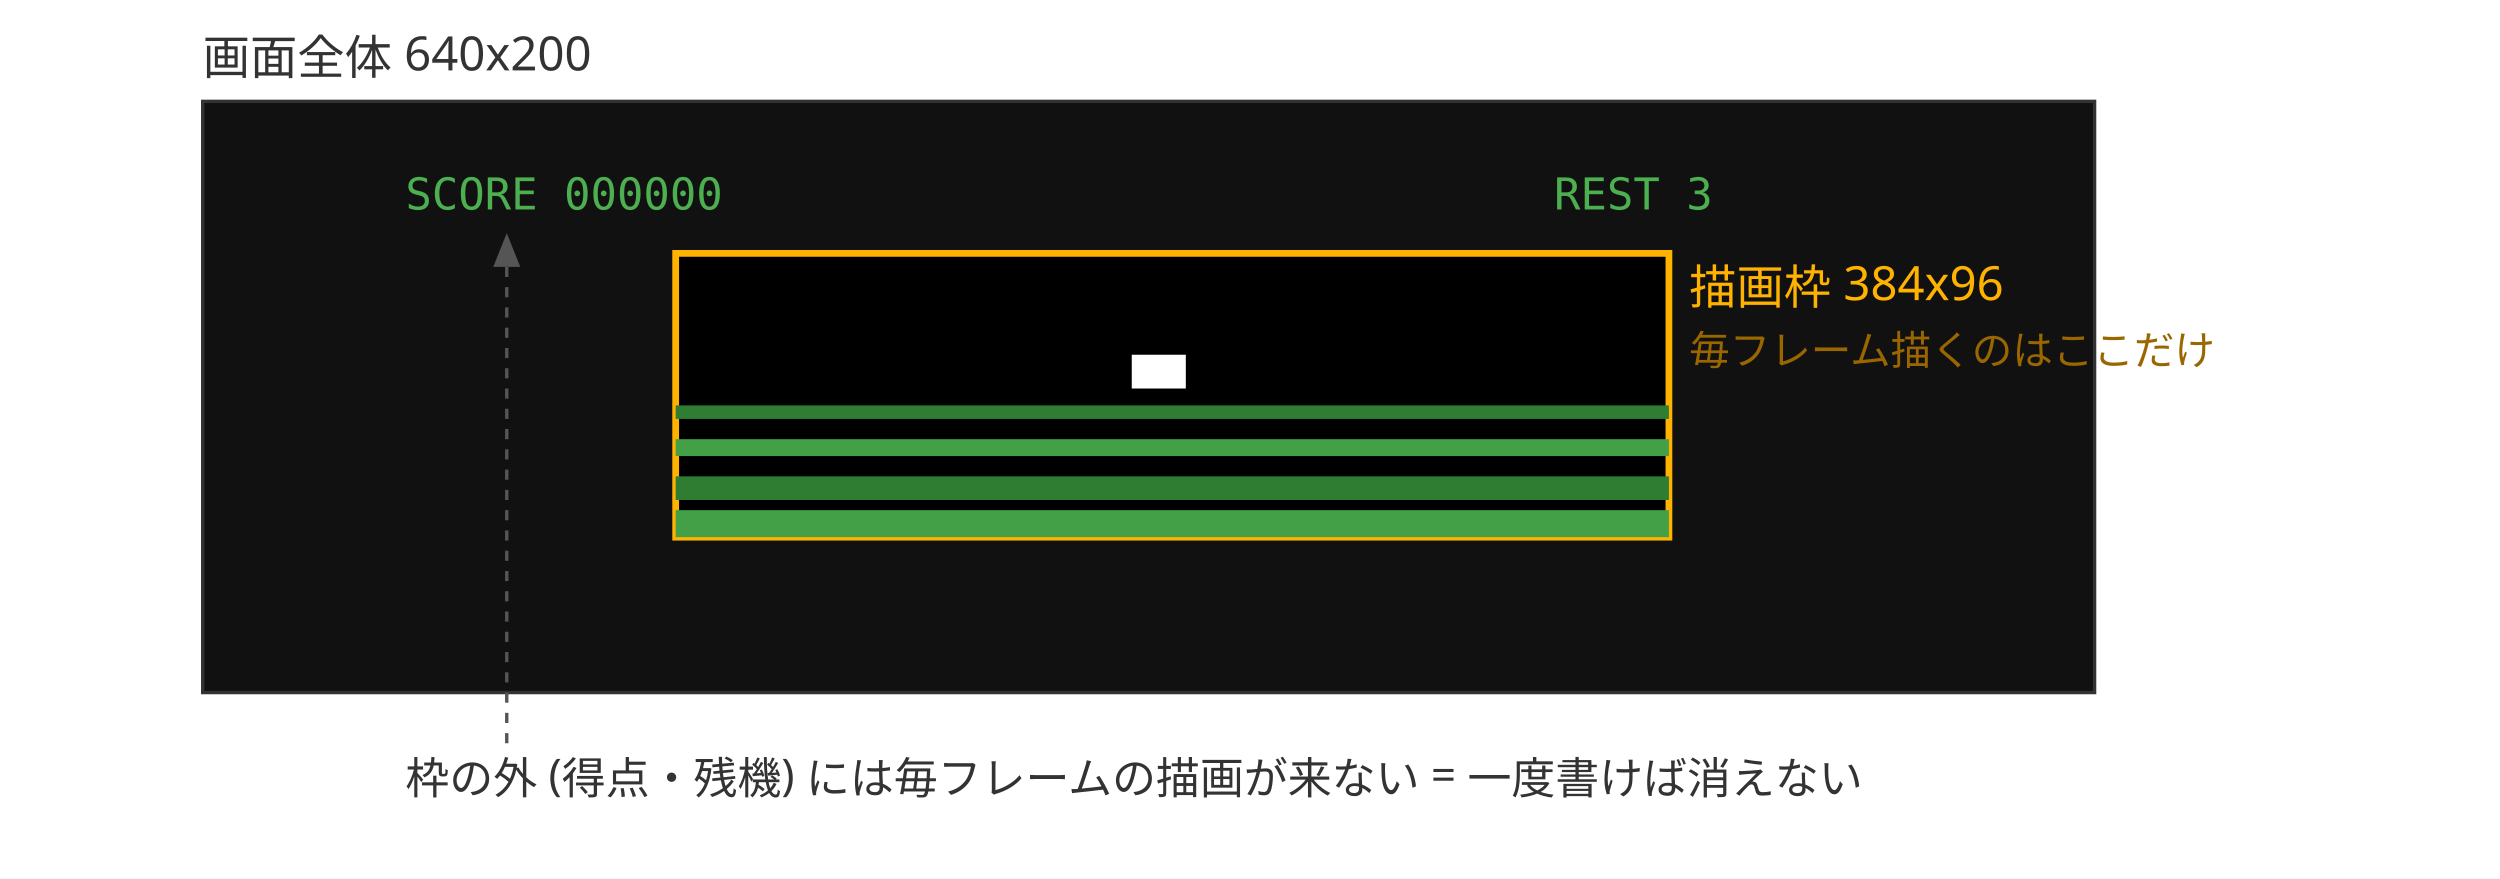
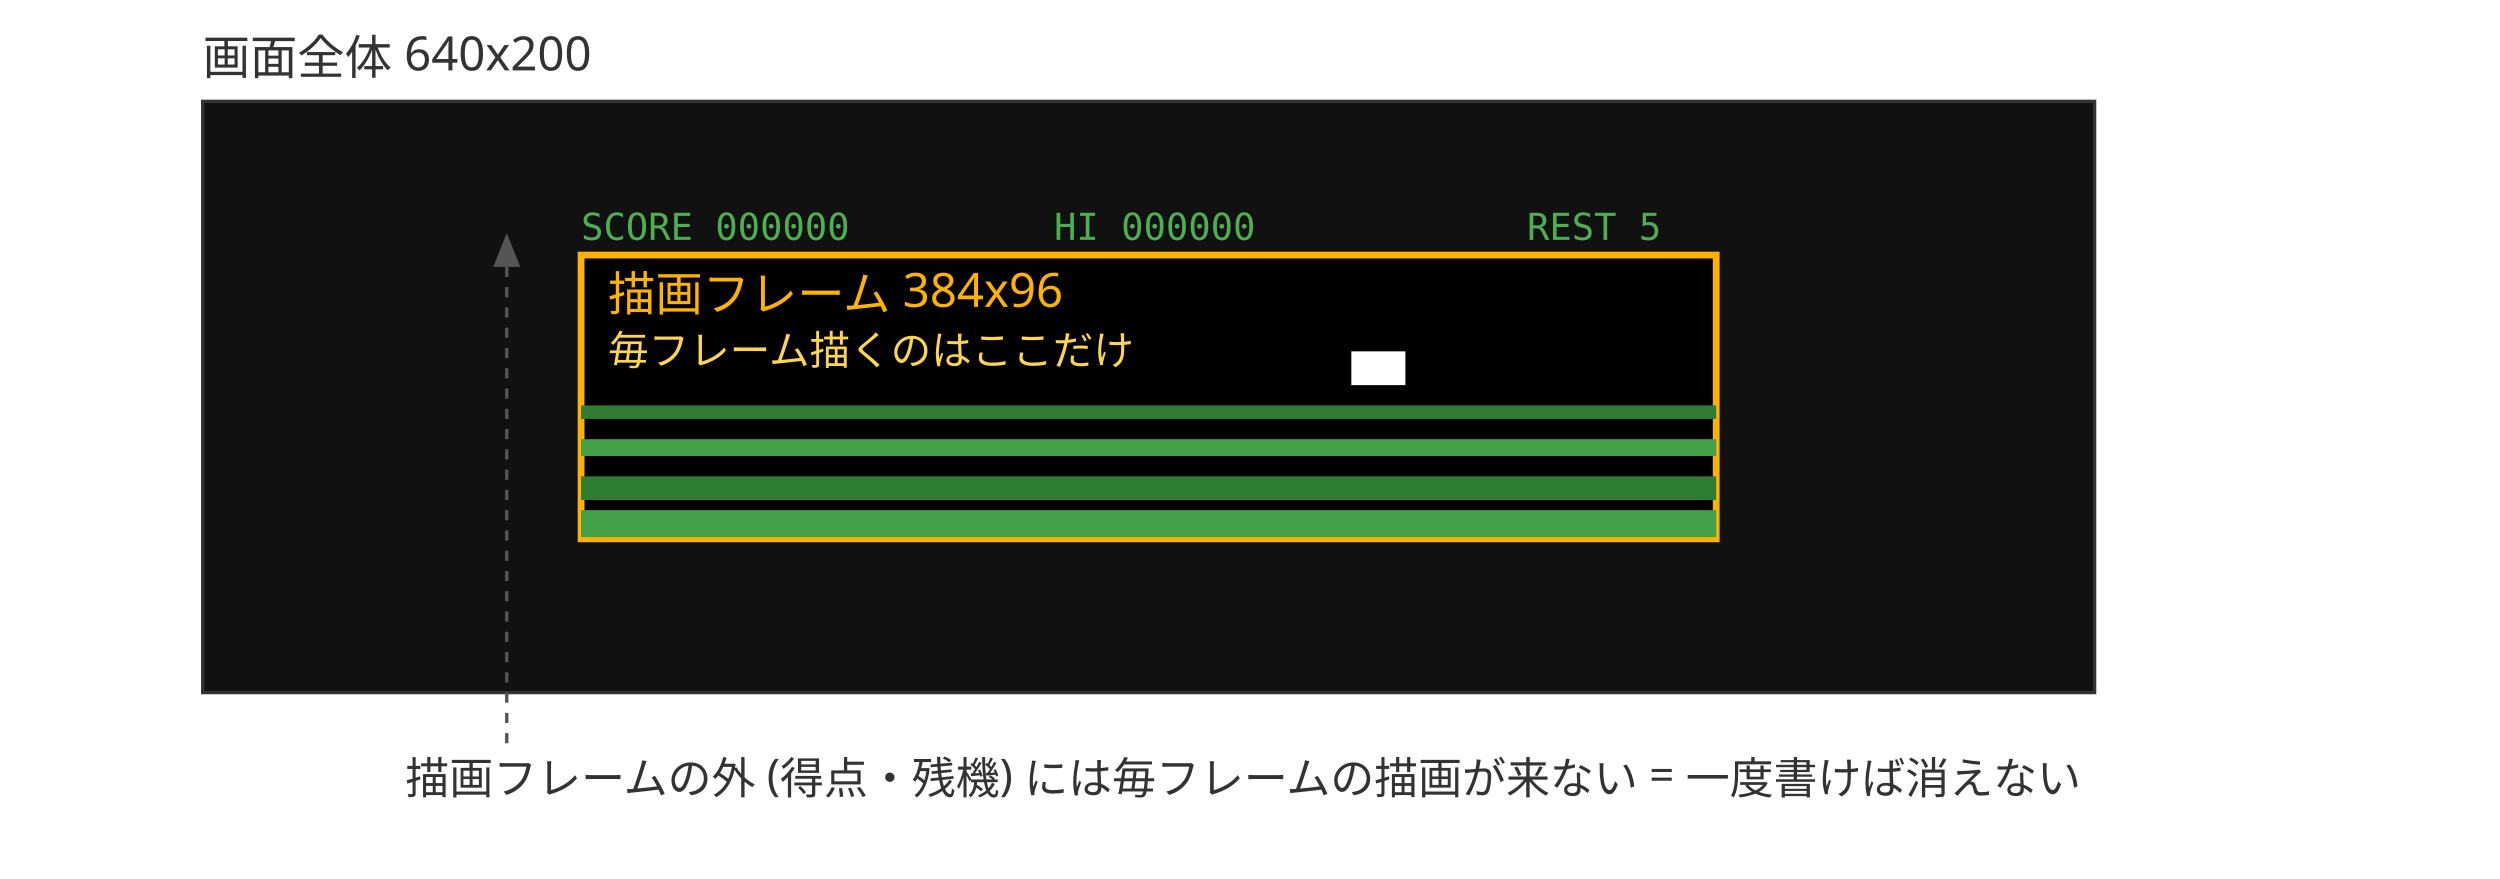
<svg xmlns="http://www.w3.org/2000/svg" viewBox="0 0 740 260" width="740">
  <rect x="0" y="0" width="740" height="260" fill="#ffffff" />
  <rect x="60" y="30" width="560" height="175" fill="#111111" stroke="#333333" />
  <text x="60" y="22" font-family="sans-serif" font-size="14" fill="#333333">画面全体 640x200</text>
-   <text x="120" y="62" font-family="monospace" font-size="13" fill="#4caf50">SCORE 000000</text>
-   <text x="460" y="62" font-family="monospace" font-size="13" fill="#4caf50">REST 3</text>
-   <rect x="200" y="75" width="294" height="84" fill="#000000" stroke="#ffb300" stroke-width="2" />
-   <text x="500" y="90" font-family="sans-serif" font-size="14" fill="#ffb300">描画枠 384x96</text>
-   <text x="500" y="108" font-family="sans-serif" font-size="12" fill="#996600">毎フレーム描くのはここだけ</text>
-   <rect x="200" y="120" width="294" height="4" fill="#2e7d32" />
-   <rect x="200" y="130" width="294" height="5" fill="#43a047" />
-   <rect x="200" y="141" width="294" height="7" fill="#2e7d32" />
-   <rect x="200" y="151" width="294" height="8" fill="#43a047" />
-   <rect x="335" y="105" width="16" height="10" fill="#ffffff" />
-   <text x="120" y="235" font-family="sans-serif" font-size="13" fill="#333333">枠の外 (得点・残機) には毎フレームの描画が来ない = 一度書けば消えない</text>
+   <text x="172" y="71" font-family="monospace" font-size="11" fill="#4caf50">SCORE 000000</text>
+   <text x="312" y="71" font-family="monospace" font-size="11" fill="#4caf50">HI 000000</text>
+   <text x="452" y="71" font-family="monospace" font-size="11" fill="#4caf50">REST 5</text>
+   <rect x="172" y="75.5" width="336" height="84" fill="#000000" stroke="#ffb300" stroke-width="2" />
+   <text x="180" y="92" font-family="sans-serif" font-size="14" fill="#ffb300">描画フレーム 384x96</text>
+   <text x="180" y="108" font-family="sans-serif" font-size="12" fill="#ffd54f">毎フレーム描くのはここだけ</text>
+   <rect x="172" y="120" width="336" height="4" fill="#2e7d32" />
+   <rect x="172" y="130" width="336" height="5" fill="#43a047" />
+   <rect x="172" y="141" width="336" height="7" fill="#2e7d32" />
+   <rect x="172" y="151" width="336" height="8" fill="#43a047" />
+   <rect x="400" y="104" width="16" height="10" fill="#ffffff" />
+   <text x="120" y="235" font-family="sans-serif" font-size="13" fill="#333333">描画フレームの外 (得点・残機) には毎フレームの描画が来ない = 一度書けば消えない</text>
  <line x1="150" y1="220" x2="150" y2="70" stroke="#555555" stroke-dasharray="3,3" marker-end="url(#a2)" />
  <defs>
    <marker id="a2" markerWidth="10" markerHeight="8" refX="9" refY="4" orient="auto">
      <path d="M0,0 L10,4 L0,8 z" fill="#555555" />
    </marker>
  </defs>
</svg>
